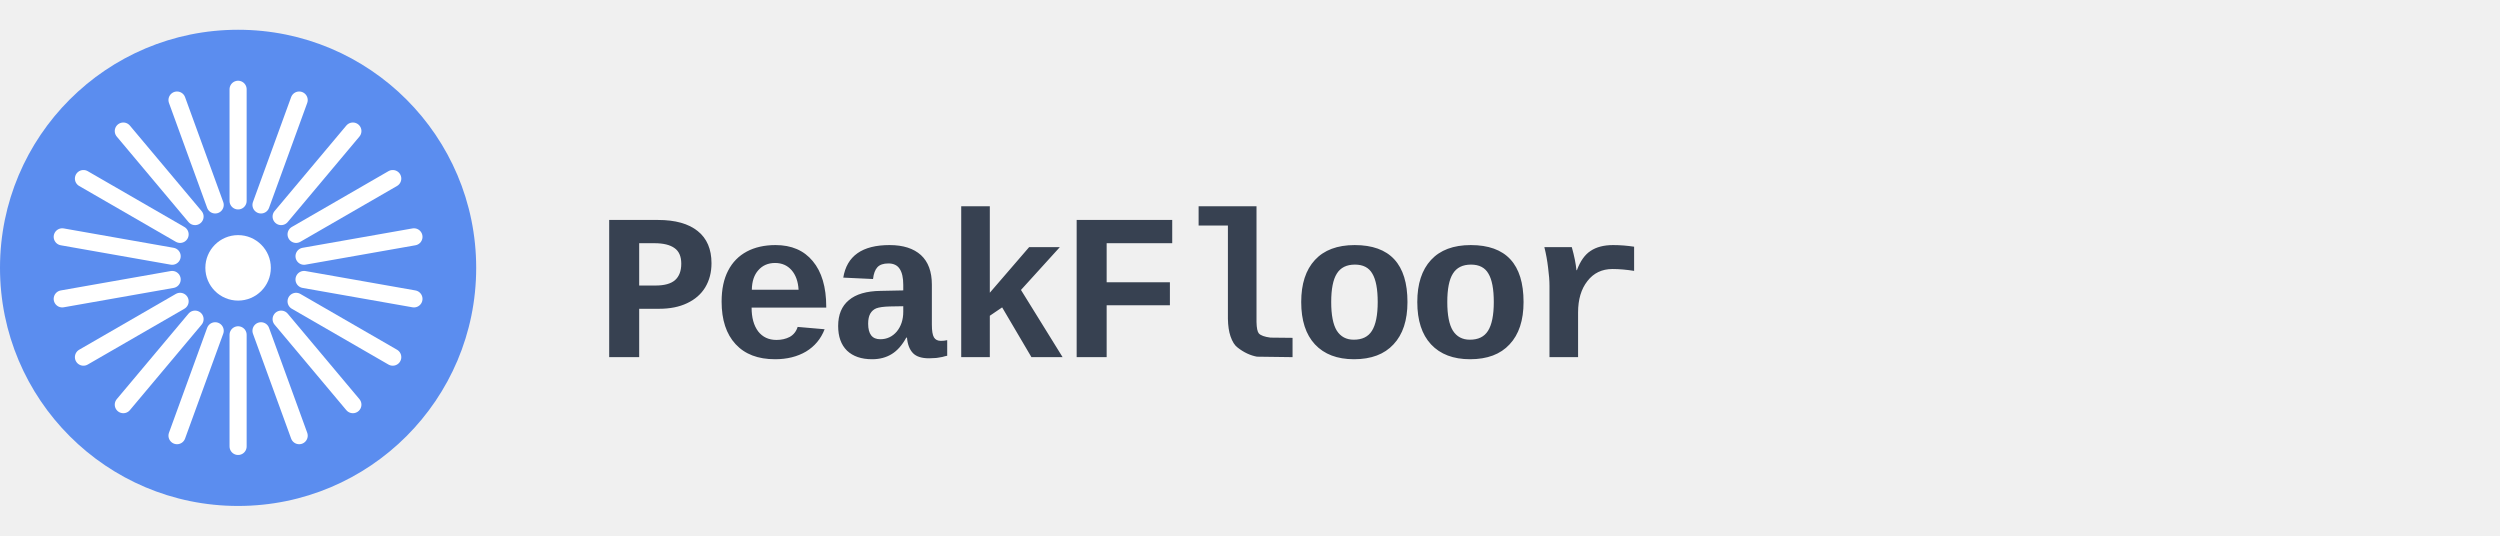
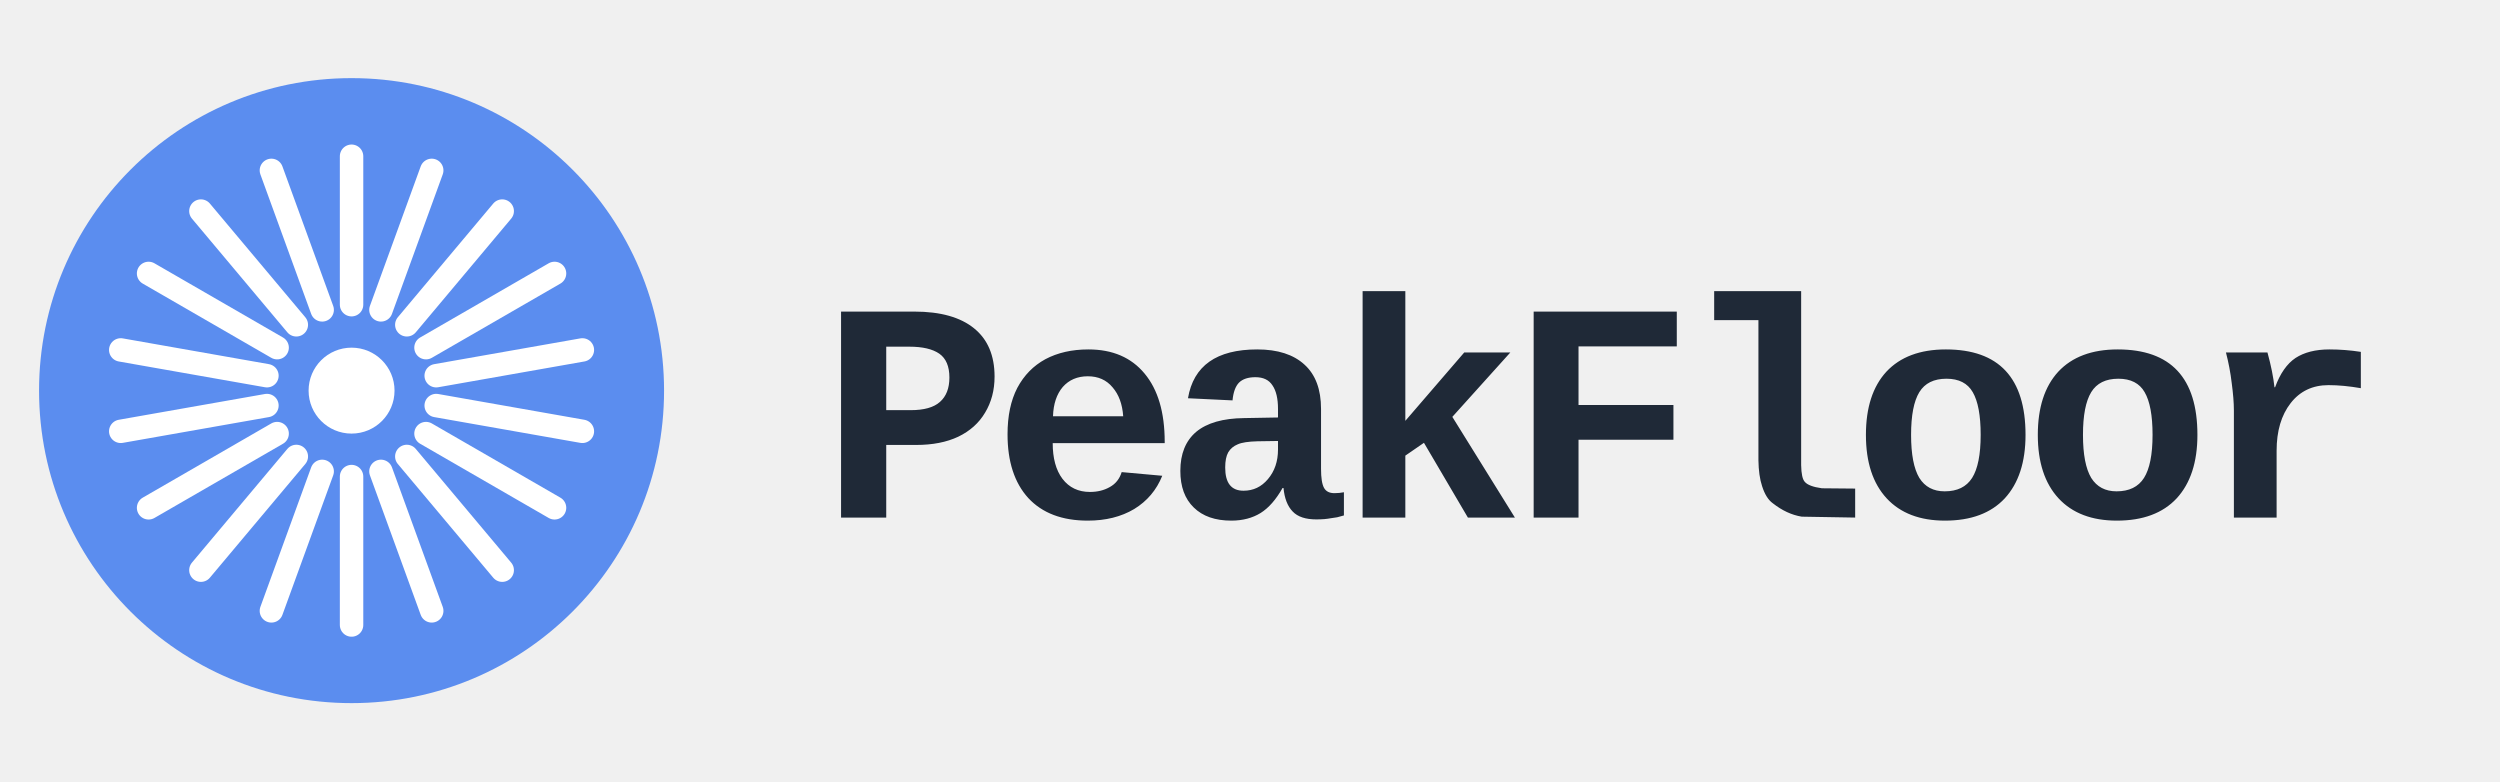
- <svg xmlns="http://www.w3.org/2000/svg" width="168" height="36" viewBox="0 0 168 36" role="img" aria-label="PeakFloor">
-   <g transform="translate(0,2)">
-     <circle cx="16" cy="16" r="16" fill="#5B8DEF" />
-     <g stroke="#fff" stroke-width="1.15" stroke-linecap="round" transform="translate(16,16)">
-       <line y1="-12" y2="-4.5" />
-       <line y1="-12" y2="-4.5" transform="rotate(20)" />
-       <line y1="-12" y2="-4.5" transform="rotate(40)" />
-       <line y1="-12" y2="-4.5" transform="rotate(60)" />
-       <line y1="-12" y2="-4.5" transform="rotate(80)" />
-       <line y1="-12" y2="-4.5" transform="rotate(100)" />
-       <line y1="-12" y2="-4.5" transform="rotate(120)" />
-       <line y1="-12" y2="-4.5" transform="rotate(140)" />
-       <line y1="-12" y2="-4.5" transform="rotate(160)" />
-       <line y1="-12" y2="-4.5" transform="rotate(180)" />
-       <line y1="-12" y2="-4.5" transform="rotate(200)" />
-       <line y1="-12" y2="-4.5" transform="rotate(220)" />
-       <line y1="-12" y2="-4.5" transform="rotate(240)" />
-       <line y1="-12" y2="-4.5" transform="rotate(260)" />
-       <line y1="-12" y2="-4.5" transform="rotate(280)" />
-       <line y1="-12" y2="-4.5" transform="rotate(300)" />
-       <line y1="-12" y2="-4.5" transform="rotate(320)" />
-       <line y1="-12" y2="-4.5" transform="rotate(340)" />
-     </g>
-     <circle cx="16" cy="16" r="2.2" fill="#fff" />
+ <svg xmlns="http://www.w3.org/2000/svg" width="128" height="40" viewBox="0 0 128 40" role="img" aria-label="PeakFloor">
+   <circle cx="18" cy="20" r="16" fill="#5B8DEF" />
+   <g stroke="#fff" stroke-width="1.2" stroke-linecap="round" transform="translate(18,20)">
+     <line y1="-12" y2="-4.4" />
+     <line y1="-12" y2="-4.4" transform="rotate(20)" />
+     <line y1="-12" y2="-4.4" transform="rotate(40)" />
+     <line y1="-12" y2="-4.4" transform="rotate(60)" />
+     <line y1="-12" y2="-4.4" transform="rotate(80)" />
+     <line y1="-12" y2="-4.4" transform="rotate(100)" />
+     <line y1="-12" y2="-4.4" transform="rotate(120)" />
+     <line y1="-12" y2="-4.4" transform="rotate(140)" />
+     <line y1="-12" y2="-4.4" transform="rotate(160)" />
+     <line y1="-12" y2="-4.4" transform="rotate(180)" />
+     <line y1="-12" y2="-4.4" transform="rotate(200)" />
+     <line y1="-12" y2="-4.4" transform="rotate(220)" />
+     <line y1="-12" y2="-4.4" transform="rotate(240)" />
+     <line y1="-12" y2="-4.4" transform="rotate(260)" />
+     <line y1="-12" y2="-4.4" transform="rotate(280)" />
+     <line y1="-12" y2="-4.4" transform="rotate(300)" />
+     <line y1="-12" y2="-4.4" transform="rotate(320)" />
+     <line y1="-12" y2="-4.4" transform="rotate(340)" />
  </g>
-   <text x="40" y="24" fill="#374151" font-family="'Courier New', Courier, monospace" font-size="14" font-weight="700" letter-spacing="-0.6">PeakFloor</text>
+   <circle cx="18" cy="20" r="2.2" fill="#fff" />
+   <text x="42" y="26.5" fill="#1f2937" font-family="'Courier New', Courier, monospace" font-size="16" font-weight="700" letter-spacing="-0.8">PeakFloor</text>
</svg>
